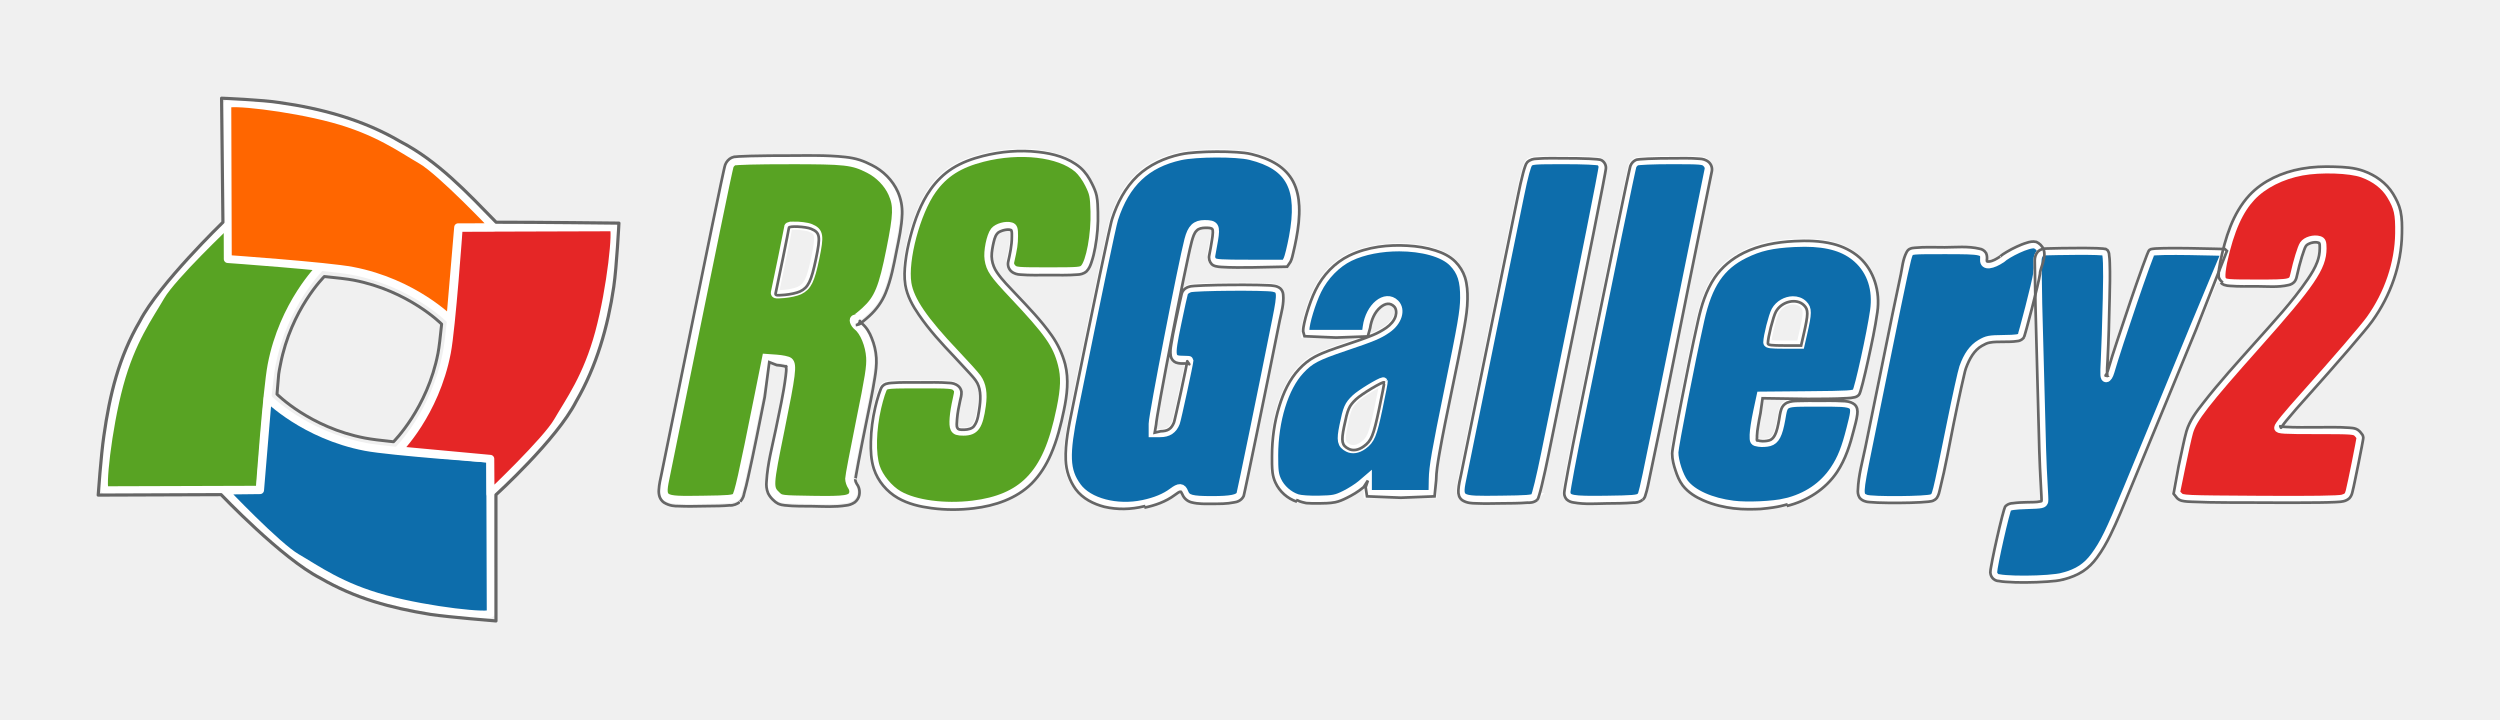
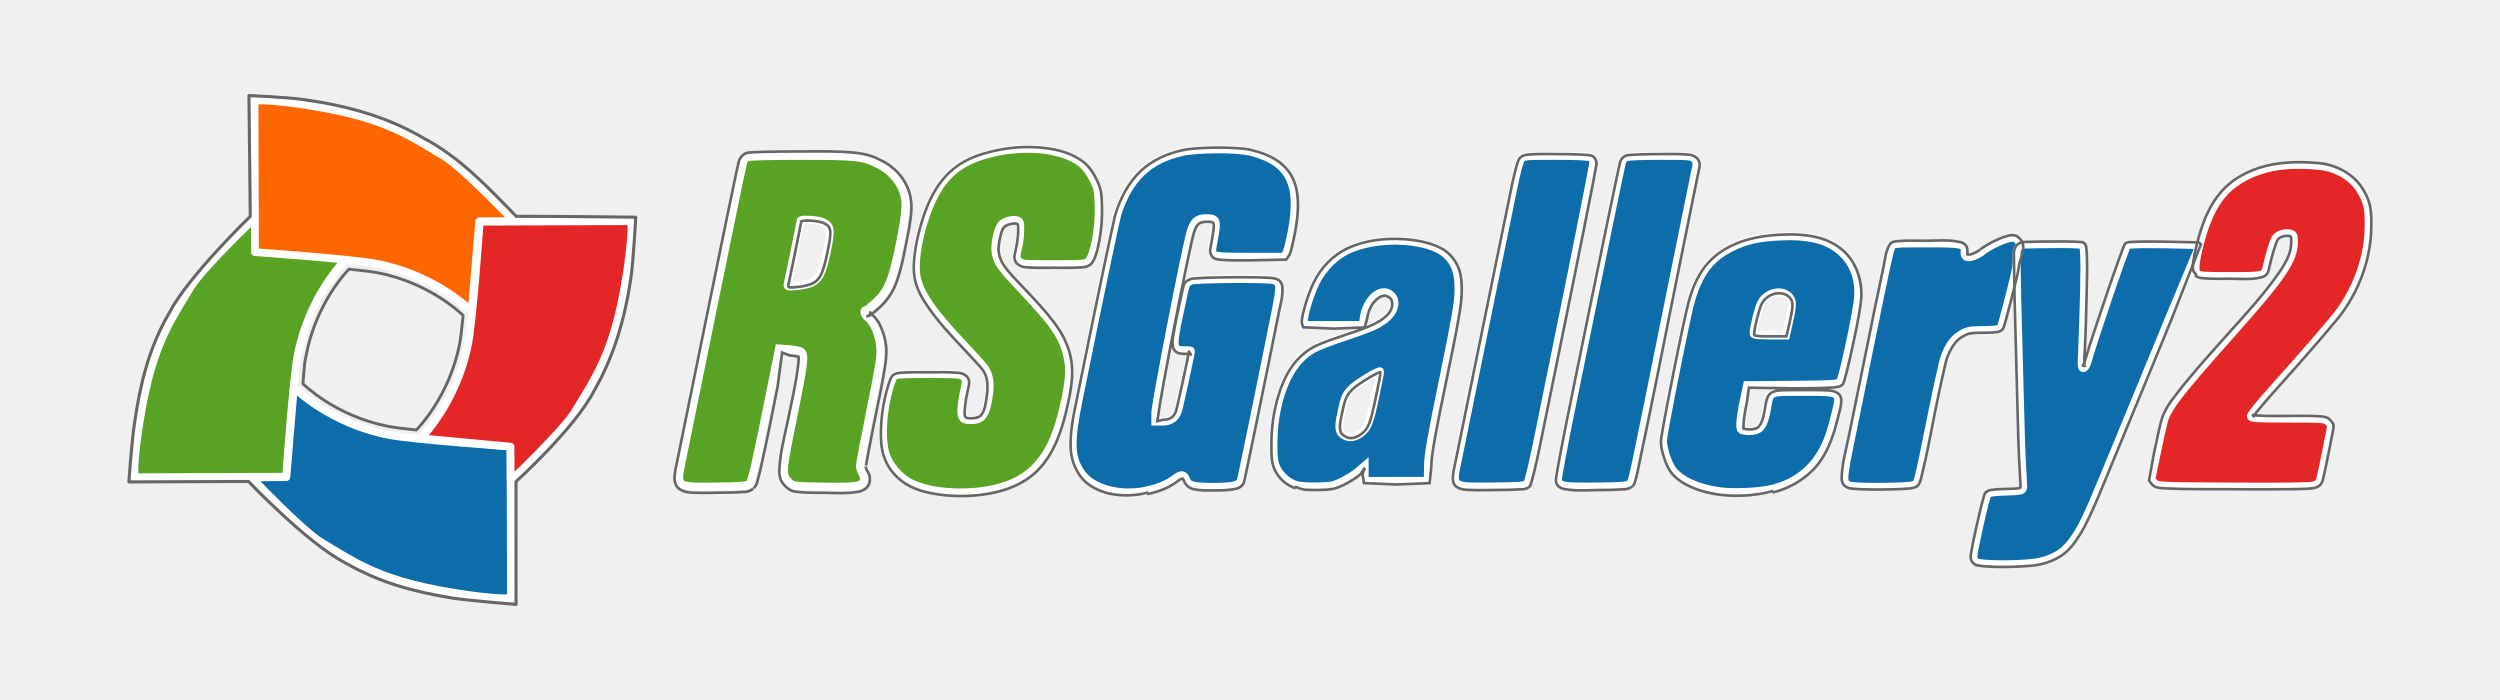
- <svg xmlns="http://www.w3.org/2000/svg" width="978.017" height="281.334" viewBox="0 0 916.89 263.75" version="1.1" id="svg1315">
+ <svg xmlns="http://www.w3.org/2000/svg" width="500" height="140" viewBox="0 0 916.89 263.75" version="1.1" id="svg1315">
  <defs id="defs1319" />
  <g id="layer3" style="display:inline">
    <g stroke-linejoin="round" id="g1273">
      <path d="M 95.267,179.621 38.582,179.8 c -1.521,0.008 0.799,-22.33 5.204,-38.661 4.406,-16.33 10.922,-25.085 15.214,-32.517 4.186,-7.25 24.608,-26.615 24.608,-26.615 l 33.904,16.003 c 0,0 -13.584,13.386 -17.9,35.855 -1.754,9.134 -4.345,45.756 -4.345,45.756 z" fill="#58a323" fill-rule="evenodd" stroke="#ffffff" stroke-width="2.915" id="path1261" />
      <path d="m 179.804,168.246 0.179,56.685 c 0.008,1.522 -22.33,-0.799 -38.661,-5.204 -16.33,-4.406 -25.084,-10.922 -32.517,-15.213 -7.25,-4.187 -26.615,-24.61 -26.615,-24.61 l 13.185,-0.149 2.818,-33.754 c 0,0 13.386,13.585 35.855,17.9 9.135,1.755 45.756,4.345 45.756,4.345 z" fill="#0d6dab" fill-rule="evenodd" stroke="#ffffff" stroke-width="2.915" id="path1263" />
      <path d="m 168.236,83.536 56.685,-0.178 c 1.522,-0.008 -0.798,22.33 -5.204,38.66 -4.405,16.331 -10.922,25.085 -15.213,32.517 -4.186,7.25 -24.609,26.616 -24.609,26.616 l -0.078,-12.868 -33.826,-3.136 c 0,0 13.585,-13.385 17.9,-35.855 1.755,-9.134 4.345,-45.756 4.345,-45.756 z" fill="#e52626" fill-rule="evenodd" stroke="#ffffff" stroke-width="2.915" stroke-linecap="round" id="path1265" />
      <path d="M 83.54,95.005 83.362,38.32 c -0.008,-1.522 22.33,0.799 38.661,5.204 16.33,4.406 25.084,10.922 32.517,15.213 7.25,4.186 26.615,24.609 26.615,24.609 l -13.12,0.014 -2.883,33.889 c 0,0 -13.386,-13.585 -35.856,-17.9 -9.134,-1.755 -45.755,-4.345 -45.755,-4.345 z" fill="#ff6600" fill-rule="evenodd" stroke="#ffffff" stroke-width="2.915" id="path1267" />
      <path d="m 102.863,133.65 c -0.789,4.105 -0.496,1.652 -1.275,10.908 m 17.364,-43.14 c 0,0 -12.21,12.034 -16.09,32.232 m -1.275,10.909 c 0,0 12.032,12.21 32.23,16.09 2.233,0.428 5.767,0.892 10.496,1.37 m 17.658,-43.149 c 0,0 -12.09,-12.243 -32.287,-16.123 -2.254,-0.433 -5.945,-0.846 -10.732,-1.328 m 25.36,60.6 c 0,0 12.45,-12.282 16.33,-32.48 0.412,-2.147 0.869,-6.173 1.329,-10.669" fill="none" stroke="#666666" stroke-width="1.095" stroke-linecap="round" id="path1269" />
      <path d="m 81.76,81.512 c 0,0 -23.408,22.645 -30.444,36.23 -7.75,13.209 -11.096,27.094 -13.232,42.177 -1.039,7.018 -2.068,21.656 -2.068,21.656 l 45.074,-0.166 c 0,0 22.402,23.525 36.42,30.637 12.811,7.432 25.71,10.887 40.294,13.284 7.279,1.065 24.097,2.404 24.097,2.404 l -0.01,-46.266 c 0,0 22.318,-20.26 29.418,-34.224 7.432,-12.81 11.674,-27.497 13.796,-42.08 1.064,-7.28 1.893,-23.33 1.893,-23.33 0,0 -30.514,-0.354 -45.034,-0.333 C 171.26,70.549 160.604,59.087 146.834,51.925 133.295,43.955 117.96,39.792 102.499,37.621 96.485,36.633 81.263,36.016 81.263,36.016 Z" fill="none" stroke="#666666" stroke-width="1.166" id="path1271" />
    </g>
  </g>
  <g id="layer2" style="display:inline">
    <path id="path1279" style="display:inline;fill:#58a323;fill-opacity:1;stroke:#ffffff;stroke-width:3;stroke-opacity:1" d="m 289.207,58.725 c -11.378,-0.003 -19.609,0.213 -20.211,0.536 -0.558,0.3 -1.188,0.99 -1.399,1.536 -0.211,0.547 -2.365,10.686 -4.785,22.529 -2.42,11.843 -5.306,25.939 -6.416,31.322 -1.108,5.384 -4.007,19.604 -6.44,31.602 a 12928.48,12928.48 0 0 1 -5.609,27.548 c -2.04,9.868 -2.25,9.717 13.275,9.514 9.701,-0.127 11.44,-0.281 12.244,-1.084 0.935,-0.938 2.389,-7.401 8.39,-37.302 l 2.736,-13.629 3.768,0.269 c 2.072,0.15 4.146,0.586 4.612,0.972 1.439,1.194 1.002,4.691 -3.1,24.857 -4.308,21.174 -4.33,21.584 -1.306,24.428 1.395,1.31 1.681,1.344 12.911,1.522 12.407,0.196 14.472,-0.137 15.055,-2.459 0.192,-0.764 -0.036,-1.821 -0.566,-2.571 -0.49,-0.7 -0.892,-1.943 -0.892,-2.761 0,-0.82 1.786,-10.266 3.968,-20.991 3.343,-16.432 3.927,-20.132 3.721,-23.513 -0.274,-4.5 -2.315,-9.462 -4.647,-11.296 -1.333,-1.049 -1.873,-2.869 -0.85,-2.869 0.282,0 1.923,-1.289 3.646,-2.864 4.805,-4.392 6.444,-8.375 9.282,-22.586 2.567,-12.858 2.67,-16.014 0.665,-20.546 -1.597,-3.61 -4.866,-6.978 -8.613,-8.87 -5.977,-3.017 -8.392,-3.288 -29.44,-3.296 z m 1.935,24.04 c 1.968,-0.024 4.829,0.287 6.088,0.813 3.3,1.379 3.517,2.727 1.78,11.071 -1.698,8.153 -2.839,10.49 -5.817,11.904 -1.125,0.534 -3.653,1.098 -5.616,1.256 -3.535,0.283 -3.567,0.274 -3.256,-1.051 0.615,-2.612 4.781,-23.144 4.781,-23.564 0,-0.28 0.859,-0.414 2.04,-0.428 z" />
  </g>
  <g id="layer4" style="display:inline">
    <path d="m 356.796,185.106 c 9.146,-1.111 15.82,-3.971 20.673,-8.858 5.426,-5.465 8.846,-13.287 11.528,-26.362 1.551,-7.562 1.669,-11.724 0.465,-16.375 -1.89,-7.291 -4.98,-11.677 -17.821,-25.295 -7.281,-7.72 -8.457,-9.425 -9.045,-13.098 -0.456,-2.85 0.703,-8.597 2.088,-10.358 1.092,-1.388 4.29,-2.28 6.104,-1.705 0.92,0.292 1.092,0.856 1.081,3.526 -0.006,2.804 -0.245,4.385 -1.398,9.462 -0.181,0.799 0.125,1.658 0.844,2.377 1.06,1.06 1.842,1.128 13.152,1.128 11.146,0 12.104,-0.075 13.107,-1.084 2.232,-2.231 4.137,-12.57 3.869,-21.002 -0.18,-5.656 -0.354,-6.503 -2.037,-9.924 -1.088,-2.207 -2.773,-4.537 -4.115,-5.685 -6.767,-5.793 -21.221,-7.452 -34.833,-4 -8.702,2.208 -14.18,5.688 -18.515,11.763 -5.883,8.247 -10.543,25.678 -9.174,34.332 0.977,6.186 6.068,13.624 17.66,25.802 3.66,3.846 7.255,7.841 7.99,8.88 1.765,2.498 2.276,5.62 1.65,10.098 -1.063,7.61 -2.43,9.548 -6.73,9.548 -2.123,0 -2.797,-0.236 -3.287,-1.15 -0.674,-1.261 -0.336,-5.423 0.877,-10.776 0.684,-3.024 0.66,-3.333 -0.341,-4.335 -1,-1 -1.976,-1.079 -13.296,-1.079 -11.185,0 -12.299,0.092 -13.157,1.037 -0.515,0.57 -1.603,3.905 -2.417,7.411 -1.906,8.211 -2.11,17.041 -0.505,21.934 1.227,3.741 4.802,8.075 8.366,10.14 5.964,3.456 16.82,4.912 27.217,3.648 z" fill="#58a323" id="path1275" style="display:inline;stroke:#ffffff;stroke-width:3" />
  </g>
  <g id="layer5" style="display:inline">
    <path d="m 419.261,184.877 c 4.488,-0.943 8.076,-2.43 10.759,-4.453 2.502,-1.888 3.558,-1.835 4.333,0.219 0.88,2.331 2.592,2.802 10.194,2.802 6.946,0 9.787,-0.584 10.39,-2.137 0.317,-0.817 8.135,-38.871 13.22,-64.357 1.93,-9.67 1.806,-10.848 -1.213,-11.451 -3.06,-0.613 -28.746,-0.412 -30.611,0.239 -0.945,0.329 -1.876,1.011 -2.069,1.516 -0.194,0.504 -1.34,5.678 -2.544,11.496 -2.605,12.567 -2.476,13.237 2.573,13.237 1.05,0 1.91,0.069 1.91,0.162 0,0.895 -4.51,21.74 -4.945,22.856 -1.031,2.644 -2.822,3.829 -5.787,3.829 h -2.691 v -3.429 c 0,-3.062 10.773,-58.516 13.097,-67.415 1.133,-4.336 2.62,-5.782 5.95,-5.782 3.792,0 4.24,0.754 3.41,5.765 -0.365,2.212 -0.808,4.674 -0.981,5.472 -0.208,0.948 0.002,1.771 0.61,2.378 0.808,0.808 2.553,0.926 13.736,0.926 h 12.81 l 0.78,-1.537 c 0.428,-0.846 1.343,-4.556 2.033,-8.244 3.354,-17.919 -0.968,-26.147 -15.649,-29.796 -5.024,-1.248 -19.916,-1.193 -25.728,0.096 -12.457,2.763 -20.018,9.93 -24.245,22.982 -0.77,2.376 -6.248,28.546 -14.637,69.914 -3.405,16.788 -3.181,22.421 1.125,28.336 4.143,5.688 14.479,8.415 24.17,6.376 z" fill="#0d6dab" id="path1277" style="display:inline;stroke:#ffffff;stroke-width:3" />
  </g>
  <g id="layer6" style="display:inline">
    <path id="path1291" style="display:inline;stroke:#ffffff;stroke-width:3;fill:#0d6dab;fill-opacity:1" d="M 513.184 90.683 C 506.77 90.673 500.118 91.848 495.045 94.305 C 490.215 96.645 485.76 101.21 483.178 106.465 C 481.024 110.851 478.712 118.46 478.712 121.17 L 478.712 122.479 L 500.932 122.479 L 501.295 119.85 C 502.295 112.545 508.151 107.735 511.712 111.295 C 514.063 113.645 512.698 118.007 508.762 120.714 C 505.639 122.864 503.664 123.689 493.064 127.271 C 482.853 130.721 480.493 131.964 476.925 135.778 C 471.075 142.032 467.313 154.202 467.285 166.944 C 467.273 172.605 467.457 174.062 468.453 176.239 C 469.794 179.173 472.669 181.726 475.762 182.732 C 477.016 183.137 480.261 183.358 483.764 183.286 C 489.117 183.168 489.992 182.993 493.275 181.377 C 495.262 180.399 497.959 178.681 499.266 177.562 L 501.643 175.526 L 501.643 181.208 L 525.417 181.208 L 525.51 175.753 C 525.584 171.264 526.604 165.407 531.278 142.615 C 536.128 118.971 536.971 114.112 537.009 109.336 C 537.067 103.003 535.977 99.586 532.875 96.379 C 529.28 92.664 521.429 90.695 513.184 90.683 z M 507.3 139.868 C 507.38 139.86 507.435 139.869 507.458 139.9 C 507.539 140.009 506.687 144.446 505.563 149.76 C 503.491 159.555 502.75 161.347 499.93 163.39 C 497.997 164.791 495.994 165.114 494.384 164.284 C 491.91 163.007 491.619 161.574 492.731 156.156 C 494.071 149.637 494.517 148.608 497.083 146.131 C 498.927 144.349 506.102 139.999 507.3 139.868 z " />
  </g>
  <g id="layer7" style="display:inline">
    <path style="display:inline;fill:#0d6dab;fill-opacity:1;stroke:#ffffff;stroke-width:3" d="m 562.83,182.326 c 0.476,-0.486 2.133,-7.31 3.943,-16.22 1.72,-8.46 4.26,-20.918 5.647,-27.686 8.367,-40.837 15.358,-75.957 15.358,-77.156 0,-0.8 -0.457,-1.634 -1.082,-1.968 -0.649,-0.348 -5.871,-0.579 -13.057,-0.579 -11.194,0 -12.04,0.068 -12.97,1.1 -0.65,0.719 -1.736,4.732 -3.138,11.606 -1.178,5.778 -3.795,18.56 -5.815,28.404 -2.019,9.844 -5.919,28.972 -8.665,42.508 -2.748,13.536 -5.637,27.73 -6.422,31.543 -2.024,9.833 -2.385,9.587 13.796,9.412 9.444,-0.099 11.738,-0.28 12.406,-0.964 z" id="path1283" />
  </g>
  <g id="layer8" style="display:inline">
    <path style="display:inline;fill:#0d6dab;fill-opacity:1;stroke:#ffffff;stroke-width:3" d="m 601.513,182.256 c 1.149,-1.15 -0.094,4.68 16.431,-77.115 4.631,-22.919 8.551,-42.232 8.711,-42.92 0.189,-0.805 -0.103,-1.651 -0.834,-2.376 -1.059,-1.06 -1.844,-1.128 -12.91,-1.128 -6.561,0 -12.233,0.24 -12.799,0.544 -0.558,0.3 -1.19,0.992 -1.402,1.538 -0.367,0.944 -7.402,35.002 -19.092,92.443 -2.912,14.304 -5.225,26.632 -5.139,27.393 0.285,2.54 1.915,2.84 14.54,2.678 9.819,-0.126 11.725,-0.286 12.494,-1.057 z" id="path1" />
  </g>
  <g id="layer9" style="display:inline">
    <path id="path2" style="display:inline;fill:#0d6dab;fill-opacity:1;stroke:#ffffff;stroke-width:3" d="m 661.916,89.005 c -1.253,-0.004 -2.56,0.03 -3.928,0.101 -8.19,0.422 -12.691,1.449 -18.186,4.162 -8.755,4.32 -13.294,11.044 -16.201,23.998 -3.36,14.974 -9.536,46.506 -9.536,48.693 0,3.163 1.83,8.733 3.657,11.127 3.052,4 9.763,7.004 17.977,8.042 5.056,0.639 14.684,0.207 19.149,-0.859 v 0.002 c 7.71,-1.841 13.803,-5.944 17.869,-12.03 2.637,-3.952 4.173,-7.811 6,-15.084 2.476,-9.857 2.91,-9.509 -11.823,-9.509 -13.212,0 -12.469,-0.336 -13.627,6.152 -0.999,5.6 -2.108,7.729 -4.351,8.348 -1.044,0.289 -2.768,0.382 -3.832,0.209 -1.89,-0.306 -1.933,-0.374 -1.897,-2.897 0.025,-1.421 0.603,-5.225 1.296,-8.456 l 1.26,-5.874 17.082,-0.15 c 15.392,-0.131 17.166,-0.242 17.953,-1.117 0.845,-0.939 5.42,-21.753 6.581,-29.941 1.096,-7.731 -1.081,-14.446 -6.172,-19.021 -4.439,-3.992 -10.499,-5.867 -19.272,-5.896 z m -4.385,21.15 c 1.468,-0.022 2.874,0.442 3.895,1.463 1.634,1.634 1.618,3.111 -0.128,10.721 l -0.93,4.056 h -6.092 c -4.835,0 -6.092,-0.163 -6.092,-0.78 0,-2.171 1.936,-9.825 2.946,-11.645 1.328,-2.394 3.954,-3.778 6.401,-3.814 z" />
  </g>
  <g id="layer10" style="display:inline">
    <path style="display:inline;fill:#0d6dab;fill-opacity:1;stroke:#ffffff;stroke-width:3" d="m 734.145,94.893 c -3.406,2.298 -6.608,2.943 -6.437,0.396 0.232,-3.436 -0.332,-3.575 -14.45,-3.575 -12.298,0 -12.467,0.01 -13.122,1.242 -0.699,1.303 -1.975,7.177 -8.088,37.23 a 116926.67,116926.67 0 0 1 -6.966,34.223 c -3.445,16.904 -3.467,17.467 -0.75,18.5 2.17,0.825 22.566,0.665 24.26,-0.191 1.596,-0.808 1.242,0.596 6.944,-27.522 1.998,-9.843 4.028,-19.023 4.513,-20.396 1.565,-4.43 3.534,-7.179 6.315,-8.814 2.402,-1.411 3.172,-1.558 8.47,-1.621 4.773,-0.06 5.954,-0.24 6.52,-1.013 0.38,-0.52 5.381,-19.673 5.836,-23.005 -0.045,-2.76 4.065,-8.438 -0.701,-10.697 -2.486,-0.664 -10.57,3.52 -12.344,5.243 z" id="path3" />
  </g>
  <g id="layer11" style="display:inline">
    <path d="m 748.913,164.704 c 0.261,9.86 0.977,18.442 0.812,19.108 -0.282,1.131 -0.69,1.22 -6.436,1.398 -4.524,0.136 -6.35,0.41 -6.953,1.028 -0.687,0.71 -5.373,21.414 -5.373,23.751 0,0.429 0.396,1.175 0.879,1.658 1.372,1.372 19.847,1.265 24.93,-0.148 v 0.006 c 5.386,-1.493 8.55,-3.573 11.48,-7.549 3.44,-4.667 5.567,-9.019 11.798,-24.147 a 16972.17,16972.17 0 0 1 13.974,-33.839 c 1.211,-2.922 5.948,-14.437 10.523,-25.589 3.725,-9.074 11.714,-28.025 11.714,-28.025 0,0 -26.12,-0.82 -27.264,0.057 v 0 c -0.73,0.56 -12.06,33.695 -15.015,43.906 -0.413,1.427 -1.022,2.378 -1.521,2.378 -0.714,0 -0.784,-0.961 -0.481,-6.573 0.194,-3.614 0.523,-13.798 0.73,-22.63 0.297,-12.653 0.048,-16.417 -0.515,-17.096 -0.602,-0.723 -19.57,-0.319 -21.822,-0.242 -2.013,0.069 -2.958,1.007 -3.116,3.305 l 0.242,15.944 z" fill="#0d6dab" id="path1295" style="display:inline;stroke:#ffffff;stroke-width:3" />
  </g>
  <g id="layer12" style="display:inline">
    <path d="m 815.227,102.999 c 0.84,0.928 1.999,1.022 12.545,1.022 12.652,0 13.006,-0.09 13.706,-3.254 1.069,-4.845 2.597,-9.847 3.367,-11.022 0.957,-1.459 3.824,-2.295 5.764,-1.68 0.97,0.308 1.166,0.825 1.166,3.06 0,6.846 -4.172,12.97 -24.031,35.27 -18.945,21.272 -23.463,27.092 -24.902,32.079 -0.457,1.583 -1.73,7.26 -2.83,12.615 l -2,9.739 1.169,1.168 c 1.149,1.15 1.624,1.172 29.538,1.339 19.234,0.12 29.04,-0.029 30.452,-0.437 1.74,-0.508 2.168,-0.945 2.625,-2.687 0.664,-2.53 3.963,-18.937 3.963,-19.707 0,-0.303 -0.503,-1.054 -1.12,-1.67 -1.058,-1.059 -1.863,-1.118 -15.101,-1.118 -12.03,0 -13.982,-0.12 -13.982,-0.835 0,-0.722 3.035,-4.431 9.847,-12.03 11.351,-12.662 21.557,-24.516 23.837,-27.685 6.71,-9.328 10.553,-20.684 10.697,-31.602 0.095,-7.2 -0.409,-9.455 -3.116,-13.953 -2.132,-3.54 -5.71,-6.305 -10.336,-7.984 -4.572,-1.658 -15.361,-2.02 -22.26,-0.747 -7.456,1.378 -14.233,4.814 -18.501,9.38 -4.297,4.599 -7.796,11.665 -10.424,23.91 -0.998,5.385 -0.582,6.266 -0.073,6.829 z" fill="#e52626" id="path1285" style="display:inline;stroke:#ffffff;stroke-width:3" />
  </g>
  <g id="layer1" style="display:inline">
    <path d="m 293.193,106.552 c 2.978,-1.414 4.12,-3.75 5.818,-11.903 1.737,-8.344 1.52,-9.692 -1.78,-11.071 -2.015,-0.842 -8.128,-1.13 -8.128,-0.384 0,0.42 -4.165,20.951 -4.78,23.563 -0.311,1.325 -0.28,1.335 3.255,1.052 1.963,-0.158 4.49,-0.723 5.615,-1.257 z" fill="#ffffff" id="path1281" style="fill:none;stroke:none;stroke-width:3" />
    <path d="m 661.297,122.339 c 1.746,-7.61 1.762,-9.086 0.128,-10.72 -2.723,-2.723 -8.17,-1.479 -10.295,2.351 -1.01,1.82 -2.946,9.475 -2.946,11.646 0,0.617 1.257,0.779 6.092,0.779 h 6.092 z" fill="#0d6dab" id="path1287" style="fill:none;stroke:none;stroke-width:3" />
    <path d="m 661.297,122.339 c 1.746,-7.61 1.762,-9.086 0.128,-10.72 -2.723,-2.723 -8.17,-1.479 -10.295,2.351 -1.01,1.82 -2.946,9.475 -2.946,11.646 0,0.617 1.257,0.779 6.092,0.779 h 6.092 z" fill="#ffffff" id="path1289" style="fill:none;stroke:none;stroke-width:3" />
    <path d="m 499.931,163.39 c 2.82,-2.043 3.56,-3.835 5.632,-13.63 1.124,-5.314 1.976,-9.751 1.895,-9.86 -0.375,-0.493 -8.408,4.33 -10.375,6.23 -2.566,2.477 -3.013,3.507 -4.353,10.026 -1.112,5.418 -0.82,6.85 1.654,8.127 1.61,0.83 3.613,0.508 5.547,-0.893 z" fill="#ffffff" id="path1293" style="fill:none;stroke:none;stroke-width:3" />
    <path d="m 357.149,186.429 c 7.725,-0.913 15.62,-3.52 21.259,-9.146 3.024,-3.054 5.306,-6.744 7,-10.63 2.276,-5.218 3.673,-10.734 4.797,-16.233 1.136,-5.445 1.871,-11.23 0.453,-16.824 v 0 c -0.99,-3.806 -2.697,-7.396 -4.953,-10.6 -3.883,-5.503 -8.563,-10.315 -13.106,-15.128 -2.462,-2.617 -4.984,-5.109 -6.936,-7.948 v 0 a 11.179,11.179 0 0 1 -1.848,-4.62 v 0 c -0.279,-1.647 -0.002,-3.427 0.347,-5.232 v 0 c 0.372,-1.666 0.652,-3.288 1.54,-4.35 0.42,-0.607 1.315,-0.937 2.263,-1.243 0.993,-0.248 1.974,-0.405 2.751,-0.126 0.125,0.025 0.253,0.128 0.236,0.21 0.213,0.608 0.133,1.423 0.148,2.36 v 0 c 0.003,3.055 -0.672,6.13 -1.373,9.242 a 3.656,3.656 0 0 0 1.11,3.305 v 0 c 1.054,0.932 2.306,1.205 3.355,1.25 3.543,0.302 7.055,0.172 10.504,0.17 0,0 0,0 0,0 3.43,0.002 6.919,0.12 10.438,-0.166 v 0 c 1.024,-0.029 2.297,-0.262 3.376,-1.21 v 0 c 1,-1.056 1.475,-2.32 1.82,-3.417 0.6,-1.741 1.003,-3.519 1.327,-5.284 0.79,-4.29 1.151,-8.668 1.013,-13.038 v 0 c -0.056,-1.92 -0.065,-3.934 -0.475,-5.968 -0.34,-1.599 -1,-3.031 -1.665,-4.364 -1.057,-2.18 -2.428,-4.332 -4.36,-6.003 -4.325,-3.653 -9.976,-5.11 -15.385,-5.7 -6.804,-0.779 -13.727,-0.189 -20.341,1.491 -3.881,0.979 -7.733,2.372 -11.184,4.557 -3.114,1.982 -5.772,4.612 -7.897,7.594 v 0 c -3.7,5.208 -5.855,11.29 -7.458,17.334 -0.841,3.144 -1.498,6.353 -1.866,9.608 -0.306,2.647 -0.448,5.389 -0.023,8.123 0.675,4.122 2.743,7.78 5.011,11.061 v 0 c 3.796,5.54 8.337,10.472 12.91,15.271 v 0 a 266.295,266.295 0 0 1 5.073,5.472 v 0 c 1.01,1.127 2.03,2.166 2.824,3.295 1.843,2.493 1.9,6.032 1.477,9.382 -0.413,2.667 -0.603,5.334 -1.978,7.188 -0.647,1.085 -2.226,1.45 -3.761,1.496 -0.775,-0.018 -1.446,0.019 -1.926,-0.176 0,0 0,0 0,0 -0.179,-0.037 -0.357,-0.225 -0.48,-0.445 -0.476,-0.71 -0.2,-1.937 -0.154,-3.3 v 0 c 0.183,-2.262 0.615,-4.522 1.125,-6.782 0.223,-0.897 0.551,-1.97 0.483,-3.225 -0.15,-0.942 -0.614,-1.615 -1.092,-2.038 -1.093,-0.953 -2.377,-1.177 -3.404,-1.203 -3.572,-0.288 -7.114,-0.17 -10.598,-0.168 -3.463,-10e-4 -6.981,-0.111 -10.528,0.167 -0.631,0.04 -1.354,0.11 -2.116,0.366 a 3.16,3.16 0 0 0 -1.252,0.832 3.67,3.67 0 0 0 -0.662,1.19 23.294,23.294 0 0 0 -0.644,1.775 58.162,58.162 0 0 0 -1.345,4.89 v 0 c -0.944,4.067 -1.497,8.231 -1.594,12.413 v 0 c -0.088,3.313 0.047,6.762 1.114,10.056 1.477,4.499 4.74,8.344 8.814,10.693 3.803,2.187 8.106,3.17 12.314,3.72 5.147,0.69 10.377,0.682 15.522,0.056 m 62.544,-0.244 c 3.91,-0.808 7.85,-2.16 11.153,-4.633 0.938,-0.6 1.628,-1.317 2.162,-1.168 0.106,-0.226 0.279,0.38 0.633,0.942 a 4.936,4.936 0 0 0 3.247,2.886 v 0 c 2.675,0.715 5.37,0.577 7.881,0.563 0,0 0,0 0,0 2.527,0.007 5.153,0.024 7.775,-0.507 1.19,-0.118 2.73,-0.69 3.547,-2.268 0.06,-0.166 0.085,-0.269 0.09,-0.303 0.035,-0.142 0.067,-0.28 0.097,-0.412 0,0 0,0 0,0 0.107,-0.466 0.208,-0.929 0.308,-1.389 0,0 0,0 0,0 0.353,-1.623 0.695,-3.247 1.035,-4.868 v 0 c 1.128,-5.37 2.235,-10.742 3.339,-16.114 a 7486.066,7486.066 0 0 0 8.398,-41.43 c 0.608,-2.939 1.584,-6.085 1.263,-9.426 a 3.445,3.445 0 0 0 -1.073,-2.297 c -0.748,-0.58 -1.54,-0.807 -2.187,-0.904 v 0 c -0.811,-0.156 -1.573,-0.179 -2.262,-0.21 -1.248,-0.065 -2.49,-0.097 -3.726,-0.122 -3.326,-0.066 -6.65,-0.067 -9.968,-0.041 v 0 a 333.15,333.15 0 0 0 -9.747,0.196 v 0 a 91.17,91.17 0 0 0 -3.451,0.178 c 0,0 0,0 0,0 -0.376,0.028 -0.763,0.06 -1.16,0.11 0,0 0,0 0,0 -0.19,0.016 -0.47,0.053 -0.82,0.165 -0.92,0.204 -2.055,0.813 -2.673,2.102 -0.19,0.511 -0.27,0.963 -0.35,1.318 -0.204,0.861 -0.396,1.722 -0.586,2.579 a 580.764,580.764 0 0 0 -1.653,7.753 c -0.507,2.444 -1.037,4.909 -1.417,7.423 -0.214,1.295 -0.444,2.754 -0.169,4.3 v 0 a 3.201,3.201 0 0 0 1.884,2.35 c 1.18,0.413 2.309,0.388 3.253,0.365 0.438,0 0.86,0.008 1.266,0.043 0,0 0,0 0,0 0.132,0.013 0.232,0.02 0.296,0.035 0.235,0.453 0.062,0.122 -0.651,-0.915 0.009,-0.017 -0.017,0.059 -0.038,0.23 0,0 0,0 0,0 -0.041,0.253 -0.09,0.512 -0.14,0.777 -0.162,0.859 -0.336,1.72 -0.513,2.583 a 698.096,698.096 0 0 1 -1.596,7.542 716.723,716.723 0 0 1 -1.677,7.583 v 0 c -0.201,0.883 -0.403,1.763 -0.615,2.636 0,0 0,0 0,0 -0.068,0.277 -0.135,0.549 -0.205,0.814 0,0 0,0 0,0 -0.047,0.163 -0.07,0.274 -0.093,0.325 -0.413,1.007 -0.984,1.934 -1.788,2.434 -0.805,0.566 -1.923,0.737 -3.066,0.757 0,0 0,0 0,0 l -2.191,0.5 v 0 l 0.5,-2.928 c -0.005,-0.273 0.06,-0.615 0.112,-1.027 0.101,-0.736 0.22,-1.476 0.342,-2.222 0.39,-2.382 0.817,-4.762 1.25,-7.145 1.266,-6.984 2.6,-13.958 3.954,-20.93 v 0 c 1.428,-7.35 2.882,-14.695 4.39,-22.027 v 0 a 754.88,754.88 0 0 1 1.795,-8.519 c 0.388,-1.782 0.767,-3.551 1.22,-5.285 0.456,-1.598 0.88,-3.151 1.88,-4.052 0.67,-0.731 1.881,-0.947 3.101,-0.983 0.752,0.01 1.432,10e-4 1.994,0.163 0.297,0.108 0.558,0.213 0.584,0.35 0.177,0.209 0.16,0.664 0.183,1.218 -0.015,0.917 -0.175,1.872 -0.337,2.871 -0.303,1.834 -0.586,3.65 -0.972,5.421 v 0 a 3.625,3.625 0 0 0 0.88,3.298 c 0.44,0.407 0.918,0.639 1.356,0.743 0.8,0.213 1.566,0.273 2.261,0.314 0,0 0,0 0,0 3.639,0.244 7.254,0.163 10.825,0.162 l 13.255,-0.274 1.225,-1.811 v 0 c 0.558,-1.136 0.767,-2.28 0.998,-3.268 v 0 a 94.054,94.054 0 0 0 1.126,-5.243 v 0 c 0.734,-3.894 1.242,-7.896 1.05,-11.933 -0.138,-3.05 -0.753,-6.165 -2.208,-8.963 -1.356,-2.565 -3.415,-4.694 -5.819,-6.245 -2.901,-1.867 -6.158,-3.005 -9.411,-3.806 -1.847,-0.454 -3.702,-0.601 -5.495,-0.72 a 101.52,101.52 0 0 0 -7.318,-0.213 v 0 c -2.485,0.009 -4.975,0.087 -7.462,0.268 v 0 c -1.945,0.139 -3.932,0.32 -5.909,0.755 -5.746,1.264 -11.334,3.785 -15.678,7.883 -4.509,4.296 -7.429,9.948 -9.3,15.765 -0.23,0.721 -0.377,1.42 -0.527,2.07 v 0 a 296.45,296.45 0 0 0 -0.93,4.132 v 0 c -1.039,4.741 -2.037,9.489 -3.03,14.234 v 0 c -3.458,16.515 -6.823,33.047 -10.176,49.58 -1.228,6.006 -2.586,12.17 -2.348,18.482 0.154,3.803 1.4,7.542 3.645,10.638 2.569,3.462 6.57,5.444 10.556,6.463 4.735,1.093 9.75,0.99 14.522,-0.187 l -0.103,-0.49 m -147.963,-1.235 c 1.012,-1.23 1.308,-2.301 1.363,-2.856 0.597,-1.998 1.04,-3.99 1.47,-5.906 2.223,-9.887 4.208,-20.107 6.104,-29.555 l 1.684,-12.825 c 0,0 0,0 0,0 l 2.713,1.069 c 0,0 0,0 0,0 0.905,0.067 1.79,0.18 2.64,0.36 0,0 0,0 0,0 0.72,0.258 1.084,0.184 0.84,0.157 -0.078,-0.234 -0.134,-0.071 -0.009,0.25 0.134,0.916 -0.032,2.024 -0.17,3.277 -0.802,6.458 -2.319,13.063 -3.603,19.39 -1.325,6.454 -3.06,12.632 -3.44,19.377 0,0 0,0 0,0 -0.116,1.205 -0.045,2.684 0.602,4.247 0.638,1.24 1.448,2.073 2.122,2.656 0.332,0.34 0.829,0.742 1.534,1.113 0.913,0.4 1.727,0.552 2.368,0.602 3.563,0.411 7.092,0.303 10.345,0.35 3.999,0.077 8.073,0.36 12.314,-0.312 0.865,-0.083 1.974,-0.383 3.124,-1.16 0.883,-0.741 1.401,-1.629 1.588,-2.501 0.346,-1.596 -0.024,-3.1 -0.87,-4.207 -0.318,-0.488 -0.526,-1.086 -0.528,-1.611 -0.014,0.03 0.025,-0.103 0.06,-0.404 0.065,-0.448 0.143,-0.906 0.224,-1.374 0.266,-1.543 0.555,-3.091 0.846,-4.63 0,0 0,0 0,0 0.905,-4.79 1.853,-9.544 2.797,-14.181 1.161,-5.706 2.316,-11.114 3.207,-16.735 0.378,-2.325 0.691,-4.754 0.551,-7.296 a 22.824,22.824 0 0 0 -1.7,-7.287 c -0.715,-1.889 -1.825,-3.897 -3.707,-5.459 -0.32,-0.29 -0.587,-0.584 -0.627,-0.823 0.059,-0.111 -0.006,0.054 -0.08,0.55 -0.45,0.688 -0.863,1.003 -1.379,0.976 1.229,-0.234 1.733,-0.478 1.548,-0.556 0,0 0,0 0,0 0.367,-0.244 0.686,-0.487 0.97,-0.711 a 43.42,43.42 0 0 0 2.477,-2.12 c 2.55,-2.332 4.573,-5.175 5.878,-8.326 2.073,-5.09 3.053,-10.47 4.013,-15.341 0.917,-4.541 1.917,-8.982 2.084,-13.722 a 18.59,18.59 0 0 0 -1.552,-8.024 c -1.959,-4.393 -5.49,-7.814 -9.54,-9.843 -1.396,-0.71 -2.861,-1.388 -4.448,-1.905 -1.78,-0.568 -3.57,-0.885 -5.297,-1.074 -6.997,-0.775 -14.307,-0.534 -20.591,-0.532 -4.898,-0.001 -9.55,0.024 -14.199,0.146 -1.44,0.038 -2.873,0.081 -4.325,0.173 -0.422,0.026 -0.872,0.058 -1.35,0.115 0,0 0,0 0,0 -0.032,-0.064 -0.476,0.01 -1.28,0.338 0,0 0,0 0,0 -1.032,0.516 -1.862,1.414 -2.32,2.58 0,0 0,0 0,0 a 5.13,5.13 0 0 0 -0.248,0.898 c -0.118,0.499 -0.229,0.992 -0.336,1.474 -0.37,1.668 -0.727,3.337 -1.071,4.96 a 2050.006,2050.006 0 0 0 -3.224,15.514 c -2.467,12.075 -4.341,21.261 -6.414,31.315 -2.296,11.151 -4.766,23.352 -6.44,31.605 -2.523,12.445 -3.783,18.714 -5.607,27.538 -0.428,2.016 -0.89,3.829 -1.008,5.99 a 6.529,6.529 0 0 0 0.285,2.464 c 0.301,0.861 0.848,1.584 1.568,2.11 2.049,1.276 4.089,1.368 5.374,1.339 3.167,0.163 7.094,0.042 9.04,0.016 5.557,-0.069 6.869,-0.057 9.608,-0.297 0,0 0,0 0,0 1.495,0.155 2.872,-0.602 3.42,-0.95 0.613,-0.39 0.601,-0.424 0.601,-0.424" id="path1299" style="fill:none;stroke:#666666" />
    <path d="m 293.432,106.89 c 2.978,-1.414 4.12,-3.75 5.818,-11.902 1.737,-8.343 1.52,-9.69 -1.781,-11.07 -2.014,-0.841 -8.126,-1.13 -8.126,-0.383 0,0.42 -4.165,20.949 -4.78,23.56 -0.311,1.325 -0.28,1.335 3.254,1.052 1.963,-0.158 4.49,-0.723 5.615,-1.257 z m 270.324,76.465 c 0.332,-0.414 0.453,-0.71 0.452,-0.818 0.14,-0.373 0.251,-0.737 0.353,-1.084 0.347,-1.173 0.64,-2.348 0.922,-3.511 0.912,-3.756 1.713,-7.531 2.48,-11.305 1.875,-9.229 3.755,-18.456 5.645,-27.682 v 0 a 9719.062,9719.062 0 0 0 10.817,-53.442 c 1.12,-5.628 2.238,-11.26 3.32,-16.9 v 0 c 0.308,-1.61 0.617,-3.224 0.908,-4.845 v 0 c 0.082,-0.457 0.164,-0.919 0.24,-1.388 0.021,-0.137 0.044,-0.281 0.063,-0.432 0.01,-0.052 0.025,-0.165 0.03,-0.341 a 3.198,3.198 0 0 0 -1.61,-2.85 c -0.358,-0.164 -0.616,-0.221 -0.747,-0.227 0,0 0,0 0,0 a 11.973,11.973 0 0 0 -0.928,-0.123 c -0.955,-0.096 -1.9,-0.146 -2.83,-0.186 v 0 c -3.014,-0.134 -6.024,-0.16 -9.023,-0.16 -3.421,-0.002 -6.904,-0.128 -10.418,0.166 -0.998,0.024 -2.255,0.276 -3.293,1.262 a 4.026,4.026 0 0 0 -0.764,1.475 28.597,28.597 0 0 0 -0.746,2.43 v 0 c -0.733,2.713 -1.31,5.449 -1.865,8.17 v 0 c -1.931,9.468 -3.872,18.935 -5.815,28.4 v 0 c -2.904,14.166 -5.789,28.335 -8.664,42.506 v 0 c -2.135,10.515 -4.258,21.031 -6.421,31.537 -0.383,1.833 -0.885,3.747 -0.993,5.796 v 0 a 5.364,5.364 0 0 0 0.24,2.085 3.318,3.318 0 0 0 1.24,1.605 c 1.644,1.034 3.472,1.092 4.974,1.112 3.139,0.149 6.25,0.049 9.324,0.015 3.155,-0.032 6.348,-0.017 9.56,-0.266 0.89,0.042 2.296,0.045 3.55,-1 m 38.669,-0.061 c -0.057,0.037 0.088,-0.036 0.365,-0.296 0.39,-0.462 0.552,-0.868 0.603,-1.121 v 0 c 0.833,-2.471 1.242,-4.988 1.752,-7.397 v 0 c 4.878,-22.897 9.35,-45.87 13.982,-68.802 2.007,-9.931 4.016,-19.862 6.032,-29.792 a 8717.968,8717.968 0 0 1 2.448,-12.017 v 0 c 0.078,-0.378 0.145,-0.739 0.224,-1.076 v 0 a 3.636,3.636 0 0 0 -1.102,-3.313 c -1.041,-0.923 -2.279,-1.2 -3.321,-1.248 -3.474,-0.3 -6.916,-0.172 -10.294,-0.17 -2.891,0 -5.789,0.036 -8.689,0.159 -0.95,0.04 -1.912,0.087 -2.883,0.175 a 13.84,13.84 0 0 0 -0.94,0.111 c -0.107,-0.006 -0.369,0.043 -0.757,0.217 a 3.931,3.931 0 0 0 -1.862,2.057 2.2,2.2 0 0 0 -0.09,0.295 c -0.036,0.139 -0.068,0.272 -0.098,0.4 0,0 0,0 0,0 -0.106,0.45 -0.205,0.896 -0.303,1.338 -0.36,1.63 -0.705,3.26 -1.05,4.886 v 0 a 3814.547,3814.547 0 0 0 -3.806,18.273 v 0 c -4.639,22.46 -9.218,44.932 -13.791,67.403 a 1248.448,1248.448 0 0 0 -3.696,18.789 v 0 c -0.377,2.007 -0.75,4.021 -1.091,6.045 -0.1,0.595 -0.2,1.197 -0.285,1.81 -0.026,0.18 -0.05,0.372 -0.07,0.575 0,0 0,0 0,0 -0.015,0.06 -0.028,0.221 -0.01,0.482 0.04,0.668 0.295,1.44 0.91,2.115 v 0 c 0.828,0.734 1.769,1.01 2.544,1.11 4.084,0.738 8.168,0.4 12.09,0.342 3.201,-0.04 6.446,-0.016 9.712,-0.29 0.927,0.014 2.281,-0.06 3.477,-1.06 m 52.853,2.281 c 7.551,-1.796 14.296,-6.23 18.467,-12.446 3.147,-4.744 4.842,-10.193 6.138,-15.395 0.47,-1.856 1.047,-3.735 1.292,-5.77 a 5.72,5.72 0 0 0 -0.059,-2.05 3.082,3.082 0 0 0 -1.035,-1.652 c -1.486,-1.077 -3.19,-1.16 -4.519,-1.177 -2.858,-0.173 -5.73,-0.102 -8.47,-0.102 -2.542,0 -5.029,-0.048 -7.578,0.05 -1.277,0.025 -2.73,0.07 -4.166,0.682 a 4.077,4.077 0 0 0 -2.068,2.4 c -0.445,1.337 -0.592,2.661 -0.798,3.844 -0.387,2.09 -0.723,4.089 -1.611,5.755 -0.475,0.873 -1.19,1.617 -2.021,1.804 a 8.17,8.17 0 0 1 -3.405,0.186 c 0,0 0,0 0,0 -0.698,-0.244 -1.208,-0.107 -0.994,-0.178 -0.237,-0.12 0.002,-0.798 -0.064,-1.716 0.016,-1.094 0.21,-2.236 0.386,-3.414 0.25,-1.635 0.546,-3.252 0.888,-4.848 l 0.776,-5.477 16.594,0.245 c 4.99,-0.042 9.659,0.02 14.507,-0.282 0.846,-0.047 1.763,-0.102 2.718,-0.344 0.465,-0.097 0.988,-0.35 1.462,-0.823 0.27,-0.355 0.38,-0.607 0.389,-0.707 0.119,-0.308 0.215,-0.606 0.3,-0.887 a 58.41,58.41 0 0 0 0.758,-2.75 c 0.717,-2.805 1.355,-5.619 1.958,-8.36 1.345,-6.119 2.584,-11.863 3.422,-17.76 1.081,-7.496 -1.261,-15.143 -6.494,-19.906 -2.85,-2.55 -6.325,-4.176 -9.826,-5.045 -4.74,-1.175 -9.6,-1.242 -14.091,-1.003 -6.687,0.335 -12.981,1.52 -18.574,4.263 -4.396,2.165 -8.104,5.298 -10.679,9.097 -3.277,4.883 -4.935,10.537 -6.055,15.576 -2.334,10.405 -4.428,20.975 -6.032,29.165 -0.932,4.761 -1.74,8.967 -2.493,13.14 -0.269,1.49 -0.52,2.908 -0.748,4.338 0,0 0,0 0,0 -0.074,0.462 -0.145,0.923 -0.206,1.392 0,0 0,0 0,0 a 6.363,6.363 0 0 0 -0.079,0.872 c 0.011,2.232 0.584,4.341 1.194,6.164 0.647,2.012 1.418,3.91 2.667,5.569 2.077,2.684 4.968,4.35 7.439,5.437 4.03,1.798 8.071,2.596 11.206,2.989 3.823,0.479 7.75,0.318 9.965,0.217 3.89,-0.374 5.78,-0.706 7.358,-1.057 1.187,-0.263 2.07,-0.53 2.052,-0.525 0,0 0,0 0,0 l -0.128,-0.483" id="path1301" style="fill:none;stroke:#666666" />
    <path d="m 661.497,122.675 c 1.744,-7.61 1.761,-9.084 0.128,-10.718 -2.724,-2.723 -8.17,-1.479 -10.295,2.35 -1.01,1.82 -2.946,9.474 -2.946,11.645 0,0.617 1.258,0.779 6.092,0.779 h 6.091 l 0.929,-4.056 z" id="path1303" style="fill:none;stroke:none" />
    <path d="m 661.497,122.675 c 1.744,-7.61 1.761,-9.084 0.128,-10.718 -2.724,-2.723 -8.17,-1.479 -10.295,2.35 -1.01,1.82 -2.946,9.474 -2.946,11.645 0,0.617 1.258,0.779 6.092,0.779 h 6.091 l 0.929,-4.056 z m -185.824,61.338 c -3.493,-1.136 -6.408,-3.751 -7.91,-7.028 a 12.574,12.574 0 0 1 -1.044,-3.631 c 0,0 0,0 0,0 -0.257,-2.072 -0.221,-4.123 -0.214,-6.08 0.012,-6.3 0.883,-12.487 2.682,-18.308 1.519,-4.964 3.713,-9.754 7.228,-13.538 1.694,-1.815 3.63,-3.418 5.841,-4.59 3.471,-1.823 7.21,-3.004 10.705,-4.18 3.666,-1.24 7.171,-2.362 10.586,-3.79 a 26.658,26.658 0 0 0 4.863,-2.641 c 1.593,-1.12 2.932,-2.602 3.445,-4.319 0.373,-1.287 0.232,-2.802 -0.636,-3.57 -0.6,-0.594 -1.446,-0.97 -2.22,-0.901 -0.89,0.026 -1.797,0.533 -2.606,1.17 -2.256,1.813 -3.466,4.79 -3.892,7.714 l -0.856,3.062 -11.605,0.432 -11.609,-0.5 -0.5,-1.808 c 0.008,-1.091 0.211,-2.106 0.417,-3.035 a 49.694,49.694 0 0 1 1.051,-3.98 c 0.85,-2.803 1.825,-5.532 3.1,-8.131 2.71,-5.534 7.077,-10.062 12.327,-12.617 6.856,-3.304 14.49,-4.034 21.355,-3.643 3.528,0.19 6.97,0.721 10.236,1.766 2.704,0.845 5.352,2.086 7.389,4.156 1.577,1.625 2.8,3.566 3.486,5.697 0.837,2.661 0.963,5.415 0.93,7.962 -0.031,3.36 -0.545,6.662 -1.076,9.724 -1.396,8.103 -3.269,16.894 -4.674,23.744 -1.851,9.029 -3.285,15.826 -4.603,23.401 -0.595,3.435 -1.098,6.47 -1.145,9.55 l -0.593,5.945 -12.387,0.492 -12.386,-0.5 -0.5,-3.34 0.825,-2.46 -1.55,2.415 c -2.06,1.757 -4.317,3.028 -6.2,3.95 -1.45,0.724 -2.764,1.296 -4.222,1.6 0,0 0,0 0,0 -2.063,0.406 -4.419,0.389 -5.706,0.413 -2.15,0.045 -3.75,-0.019 -4.935,-0.1 -1.213,-0.271 -1.72,-0.4 -2.366,-0.628 -0.47,-0.167 -0.801,-0.323 -0.877,-0.359 l 0.156,-0.483" id="path1305" style="fill:none;stroke:#666666" />
    <path d="m 500.148,163.722 c 2.819,-2.043 3.56,-3.835 5.63,-13.629 1.125,-5.313 1.977,-9.75 1.896,-9.86 -0.376,-0.492 -8.407,4.332 -10.374,6.231 -2.566,2.477 -3.013,3.507 -4.352,10.024 -1.112,5.418 -0.821,6.85 1.653,8.127 1.61,0.83 3.613,0.507 5.547,-0.893 z M 733.503,94.117 c -1.356,0.879 -2.677,1.684 -4.025,1.797 -0.385,-0.013 -0.682,0.03 -0.693,-0.072 -0.06,0.075 -0.04,-0.184 -0.08,-0.486 0.088,-0.65 0.13,-1.536 -0.272,-2.512 0,0 0,0 0,0 -0.617,-1.016 -1.546,-1.482 -2.329,-1.602 -4.331,-1.046 -8.851,-0.542 -12.845,-0.528 -3.718,-0.002 -7.298,-0.184 -11.022,0.163 -0.537,0.02 -1.246,0.106 -2.006,0.5 0,0 0,0 0,0 -0.525,0.36 -0.829,0.77 -0.978,1.108 0,0 0,0 0,0 -1.382,2.653 -1.592,5.618 -2.108,8.092 -2.145,9.875 -4.248,20.418 -6.077,29.41 a 95764.561,95764.561 0 0 1 -6.966,34.222 c -1.09,5.312 -2.48,10.06 -2.705,15.361 0,0 0,0 0,0 -0.092,0.833 -0.04,1.915 0.604,2.966 0,0 0,0 0,0 a 3.981,3.981 0 0 0 1.975,1.308 c 0.718,0.252 1.36,0.292 1.857,0.324 0,0 0,0 0,0 0.99,0.094 1.971,0.142 2.928,0.179 2.672,0.104 5.323,0.117 7.887,0.097 2.655,-0.02 5.234,-0.077 7.8,-0.22 a 46.667,46.667 0 0 0 2.82,-0.225 c 0.316,-0.037 0.647,-0.08 0.99,-0.148 0.174,-0.022 0.444,-0.085 0.785,-0.24 0,0 0,0 0,0 0.348,-0.143 0.854,-0.43 1.338,-1.026 0,0 0,0 0,0 0.685,-1.09 0.907,-2.23 1.113,-3.142 1.99,-7.888 3.665,-17.353 5.022,-24.048 a 776.3,776.3 0 0 1 2.82,-13.357 c 0.351,-1.588 0.694,-3.11 1.057,-4.623 0.204,-0.837 0.354,-1.597 0.6,-2.282 1.312,-3.598 3.097,-6.71 5.877,-8.284 0.976,-0.563 1.897,-1.033 2.831,-1.197 1.613,-0.318 3.435,-0.261 5.146,-0.287 1.678,-0.017 3.285,0.006 4.978,-0.251 0.711,-0.041 1.605,-0.347 2.336,-1.172 0.128,-0.204 0.181,-0.314 0.17,-0.321 0.038,-0.096 0.068,-0.182 0.093,-0.255 0,0 0,0 0,0 0.085,-0.251 0.16,-0.495 0.229,-0.728 0.24,-0.8 0.462,-1.6 0.673,-2.366 a 426.8,426.8 0 0 0 1.886,-7.12 416.69,416.69 0 0 0 1.9,-7.647 c 0.25,-1.048 0.478,-2.036 0.69,-3.025 0.144,-0.685 0.286,-1.357 0.384,-2.074 -0.034,-0.654 0.26,-1.452 0.499,-2.274 0.341,-1.067 0.672,-2.024 0.904,-3.118 0.255,-1.11 0.306,-2.281 -0.034,-3.433 -0.528,-1.43 -1.634,-2.374 -2.723,-2.866 -1.356,-0.302 -2.558,0.018 -3.347,0.27 -1.499,0.433 -2.861,1.024 -3.854,1.484 0,0 0,0 0,0 a 39.104,39.104 0 0 0 -3.671,1.926 c 0,0 0,0 0,0 -1.33,0.777 -1.83,1.177 -2.207,1.504 -0.31,0.268 -0.305,0.276 -0.305,0.276" id="path1307" style="fill:none;stroke:#666666" />
    <path d="m 747.913,164.73 c 0.116,4.352 0.328,8.695 0.567,13.031 0.078,1.412 0.162,2.817 0.225,4.217 0.02,0.423 0.038,0.836 0.043,1.24 -0.013,0.269 0.02,0.392 0.006,0.353 -0.078,0.19 -0.072,0.286 -0.058,0.21 0.056,0.015 -0.099,0.017 -0.353,0.11 0,0 0,0 0,0 -1.546,0.35 -3.271,0.255 -5.085,0.32 v 0 c -1.649,0.047 -3.346,0.091 -5.063,0.343 -0.682,0.027 -1.667,0.2 -2.576,0.987 0,0 0,0 0,0 -0.304,0.39 -0.411,0.643 -0.392,0.702 -0.109,0.29 -0.196,0.57 -0.276,0.833 a 63.345,63.345 0 0 0 -0.713,2.594 260.81,260.81 0 0 0 -1.821,7.612 v 0 a 291.946,291.946 0 0 0 -1.692,7.916 v 0 c -0.193,0.98 -0.382,1.968 -0.546,2.967 v 0 c -0.091,0.525 -0.208,1.132 -0.216,1.824 0.07,1.086 0.596,1.892 1.171,2.365 0.726,0.586 1.397,0.72 1.774,0.72 0.888,0.171 1.764,0.258 2.613,0.324 v 0 c 2.476,0.198 4.947,0.235 7.4,0.22 v 0 a 115.74,115.74 0 0 0 8.08,-0.31 c 1.96,-0.142 4.008,-0.288 6.04,-0.845 v 0 l 10e-4,0.006 c 0,0 0,0 0,0 2.395,-0.659 4.788,-1.565 6.94,-2.972 2.006,-1.326 3.685,-3.055 5.074,-4.947 1.923,-2.611 3.537,-5.42 4.946,-8.305 2.573,-5.267 4.76,-10.683 6.972,-16.054 v 0 a 15754.9,15754.9 0 0 1 13.974,-33.838 c 3.531,-8.521 7.023,-17.058 10.523,-25.589 l 11.266,-28.715 -0.05,-0.048 -0.144,-0.135 -0.551,-0.519 c -0.28,-0.007 -0.558,-0.016 -0.837,-0.024 0,0 0,0 0,0 v 0 c -0.994,-0.029 -1.988,-0.056 -2.982,-0.081 v 0 a 805.086,805.086 0 0 0 -9.114,-0.186 v 0 c -3.106,-0.044 -6.22,-0.077 -9.343,-0.021 a 57.99,57.99 0 0 0 -3.296,0.127 c -0.343,0.025 -0.709,0.057 -1.093,0.12 0,0 0,0 0,0 -0.107,-0.033 -0.441,0.042 -0.94,0.338 0,0 0,0 0,0 -0.09,0.094 -0.16,0.167 -0.208,0.221 0,0 0,0 0,0 -0.134,0.131 -0.178,0.222 -0.161,0.243 0,0 0,0 0,0 -0.078,0.146 -0.14,0.278 -0.19,0.394 a 27.5,27.5 0 0 0 -0.496,1.198 157.434,157.434 0 0 0 -1.514,4.058 751.346,751.346 0 0 0 -4.441,12.69 c -1.649,4.82 -3.271,9.651 -4.856,14.495 v 0 c -1.205,3.683 -2.416,7.378 -3.5,11.123 0,0 0,0 0,0 -0.168,0.555 -0.346,1.064 -0.61,1.463 0,0 0,0 0,0 -0.295,0.196 -0.26,0.397 0.05,0.192 0.187,0.02 0.311,0.096 0.448,0.264 -0.041,0.015 -0.016,-0.183 -0.073,-0.519 -0.128,-1.68 0.047,-3.439 0.142,-5.263 0.406,-7.56 0.555,-15.118 0.731,-22.66 v 0 c 0.103,-4.343 0.225,-8.712 0.065,-13.1 -0.034,-0.966 -0.078,-1.968 -0.231,-2.992 0,0 0,0 0,0 0.002,-0.363 -0.105,-0.976 -0.58,-1.668 -0.529,-0.428 -0.848,-0.55 -0.88,-0.461 a 7.26,7.26 0 0 0 -0.807,-0.116 35.86,35.86 0 0 0 -2.395,-0.137 v 0 c -2.336,-0.077 -4.665,-0.077 -6.983,-0.068 -3.846,0.016 -7.701,0.049 -11.56,0.18 -0.956,-0.01 -2.052,0.288 -2.942,1.125 v 0 c -0.843,0.986 -1.117,2.156 -1.138,3.153 l 0.241,15.991 z" id="path1309" style="fill:none;stroke:#666666" />
    <path d="m 814.486,103.67 c 0.345,0.374 0.77,0.654 1.237,0.822 0.74,0.251 1.443,0.323 2.056,0.363 3.37,0.272 6.71,0.168 9.993,0.166 0,0 0,0 0,0 3.71,0.014 7.652,0.44 11.566,-0.467 v 0 a 3.844,3.844 0 0 0 2.291,-1.356 c 0.527,-0.792 0.713,-1.586 0.825,-2.216 a 88.827,88.827 0 0 1 1.776,-6.81 v 0 c 0.264,-0.864 0.538,-1.713 0.85,-2.537 0.211,-0.536 0.37,-1.008 0.601,-1.342 v 0 c 0.317,-0.57 1.113,-0.918 1.957,-1.205 v 0 c 0.921,-0.251 1.876,-0.34 2.669,-0.069 0.193,0.083 0.364,0.157 0.315,0.21 0.2,0.426 0.128,1.094 0.153,1.896 a 14.1,14.1 0 0 1 -0.899,4.914 c -0.823,2.23 -2.107,4.315 -3.496,6.362 v 0 c -5.658,8.313 -12.618,15.727 -19.383,23.328 -6.467,7.26 -13.058,14.47 -19.059,22.2 -2.39,3.045 -4.887,6.313 -6.057,10.267 v 0 c -0.478,1.66 -0.825,3.325 -1.19,4.952 v 0 a 437.408,437.408 0 0 0 -1.66,7.74 v 0 l -1.862,10.193 v 0 l 1.305,1.623 v 0 a 3.743,3.743 0 0 0 1.63,0.931 c 1.316,0.33 2.594,0.353 3.764,0.398 8.3,0.375 16.59,0.253 24.844,0.302 7.304,0.045 14.615,0.085 21.931,-0.02 1.967,-0.03 3.944,-0.064 5.928,-0.161 v 0 c 0.58,-0.028 1.172,-0.062 1.772,-0.12 a 5.756,5.756 0 0 0 1.107,-0.176 c 0,0 0,0 0,0 0.668,-0.16 1.49,-0.456 2.23,-1.142 0.667,-0.754 0.943,-1.58 1.083,-2.251 0.36,-1.376 0.628,-2.746 0.91,-4.086 0.457,-2.16 0.899,-4.322 1.334,-6.484 0.412,-2.049 0.819,-4.1 1.209,-6.157 0.132,-0.695 0.263,-1.394 0.386,-2.1 0.037,-0.215 0.075,-0.437 0.11,-0.666 0,0 0,0 0,0 0.015,-0.073 0.04,-0.228 0.047,-0.468 -0.087,-0.72 -0.324,-1.136 -0.498,-1.275 a 7.34,7.34 0 0 0 -0.914,-1.102 3.674,3.674 0 0 0 -1.315,-0.856 c 0,0 0,0 0,0 -0.826,-0.28 -1.614,-0.35 -2.302,-0.39 -4.101,-0.302 -8.174,-0.166 -12.192,-0.165 0,0 0,0 0,0 -3.849,0 -7.668,0.08 -11.442,-0.148 0,0 0,0 0,0 -0.687,-0.051 -1.29,-0.058 -1.759,-0.213 -0.052,-0.188 -0.083,0.002 0.219,0.525 0,0 0,0 0,0 -0.123,0.116 0.159,-0.04 0.404,-0.548 0.524,-0.762 1.123,-1.5 1.739,-2.254 2.386,-2.915 4.914,-5.73 7.449,-8.559 a 1159.305,1159.305 0 0 0 15.333,-17.418 450.355,450.355 0 0 0 5.439,-6.415 v 0 c 1.052,-1.268 2.135,-2.552 3.132,-3.936 6.71,-9.322 10.727,-20.658 10.885,-32.173 0.043,-2.673 0.075,-5.455 -0.531,-8.22 v 0 c -0.524,-2.292 -1.574,-4.359 -2.728,-6.262 v 0 c -2.46,-4.04 -6.506,-6.849 -10.852,-8.408 -3.452,-1.235 -7.09,-1.43 -10.565,-1.532 v 0 c -4.057,-0.14 -8.17,-0.002 -12.217,0.742 -7.07,1.287 -14.048,4.358 -19.05,9.68 v 0 c -6.194,6.693 -8.848,15.735 -10.675,24.396 -0.327,1.716 -0.693,3.54 -0.62,5.464 0.119,0.57 0.445,1.27 1.158,1.898 l 0.37,-0.336" id="path1311" style="fill:none;stroke:#666666" />
  </g>
</svg>
